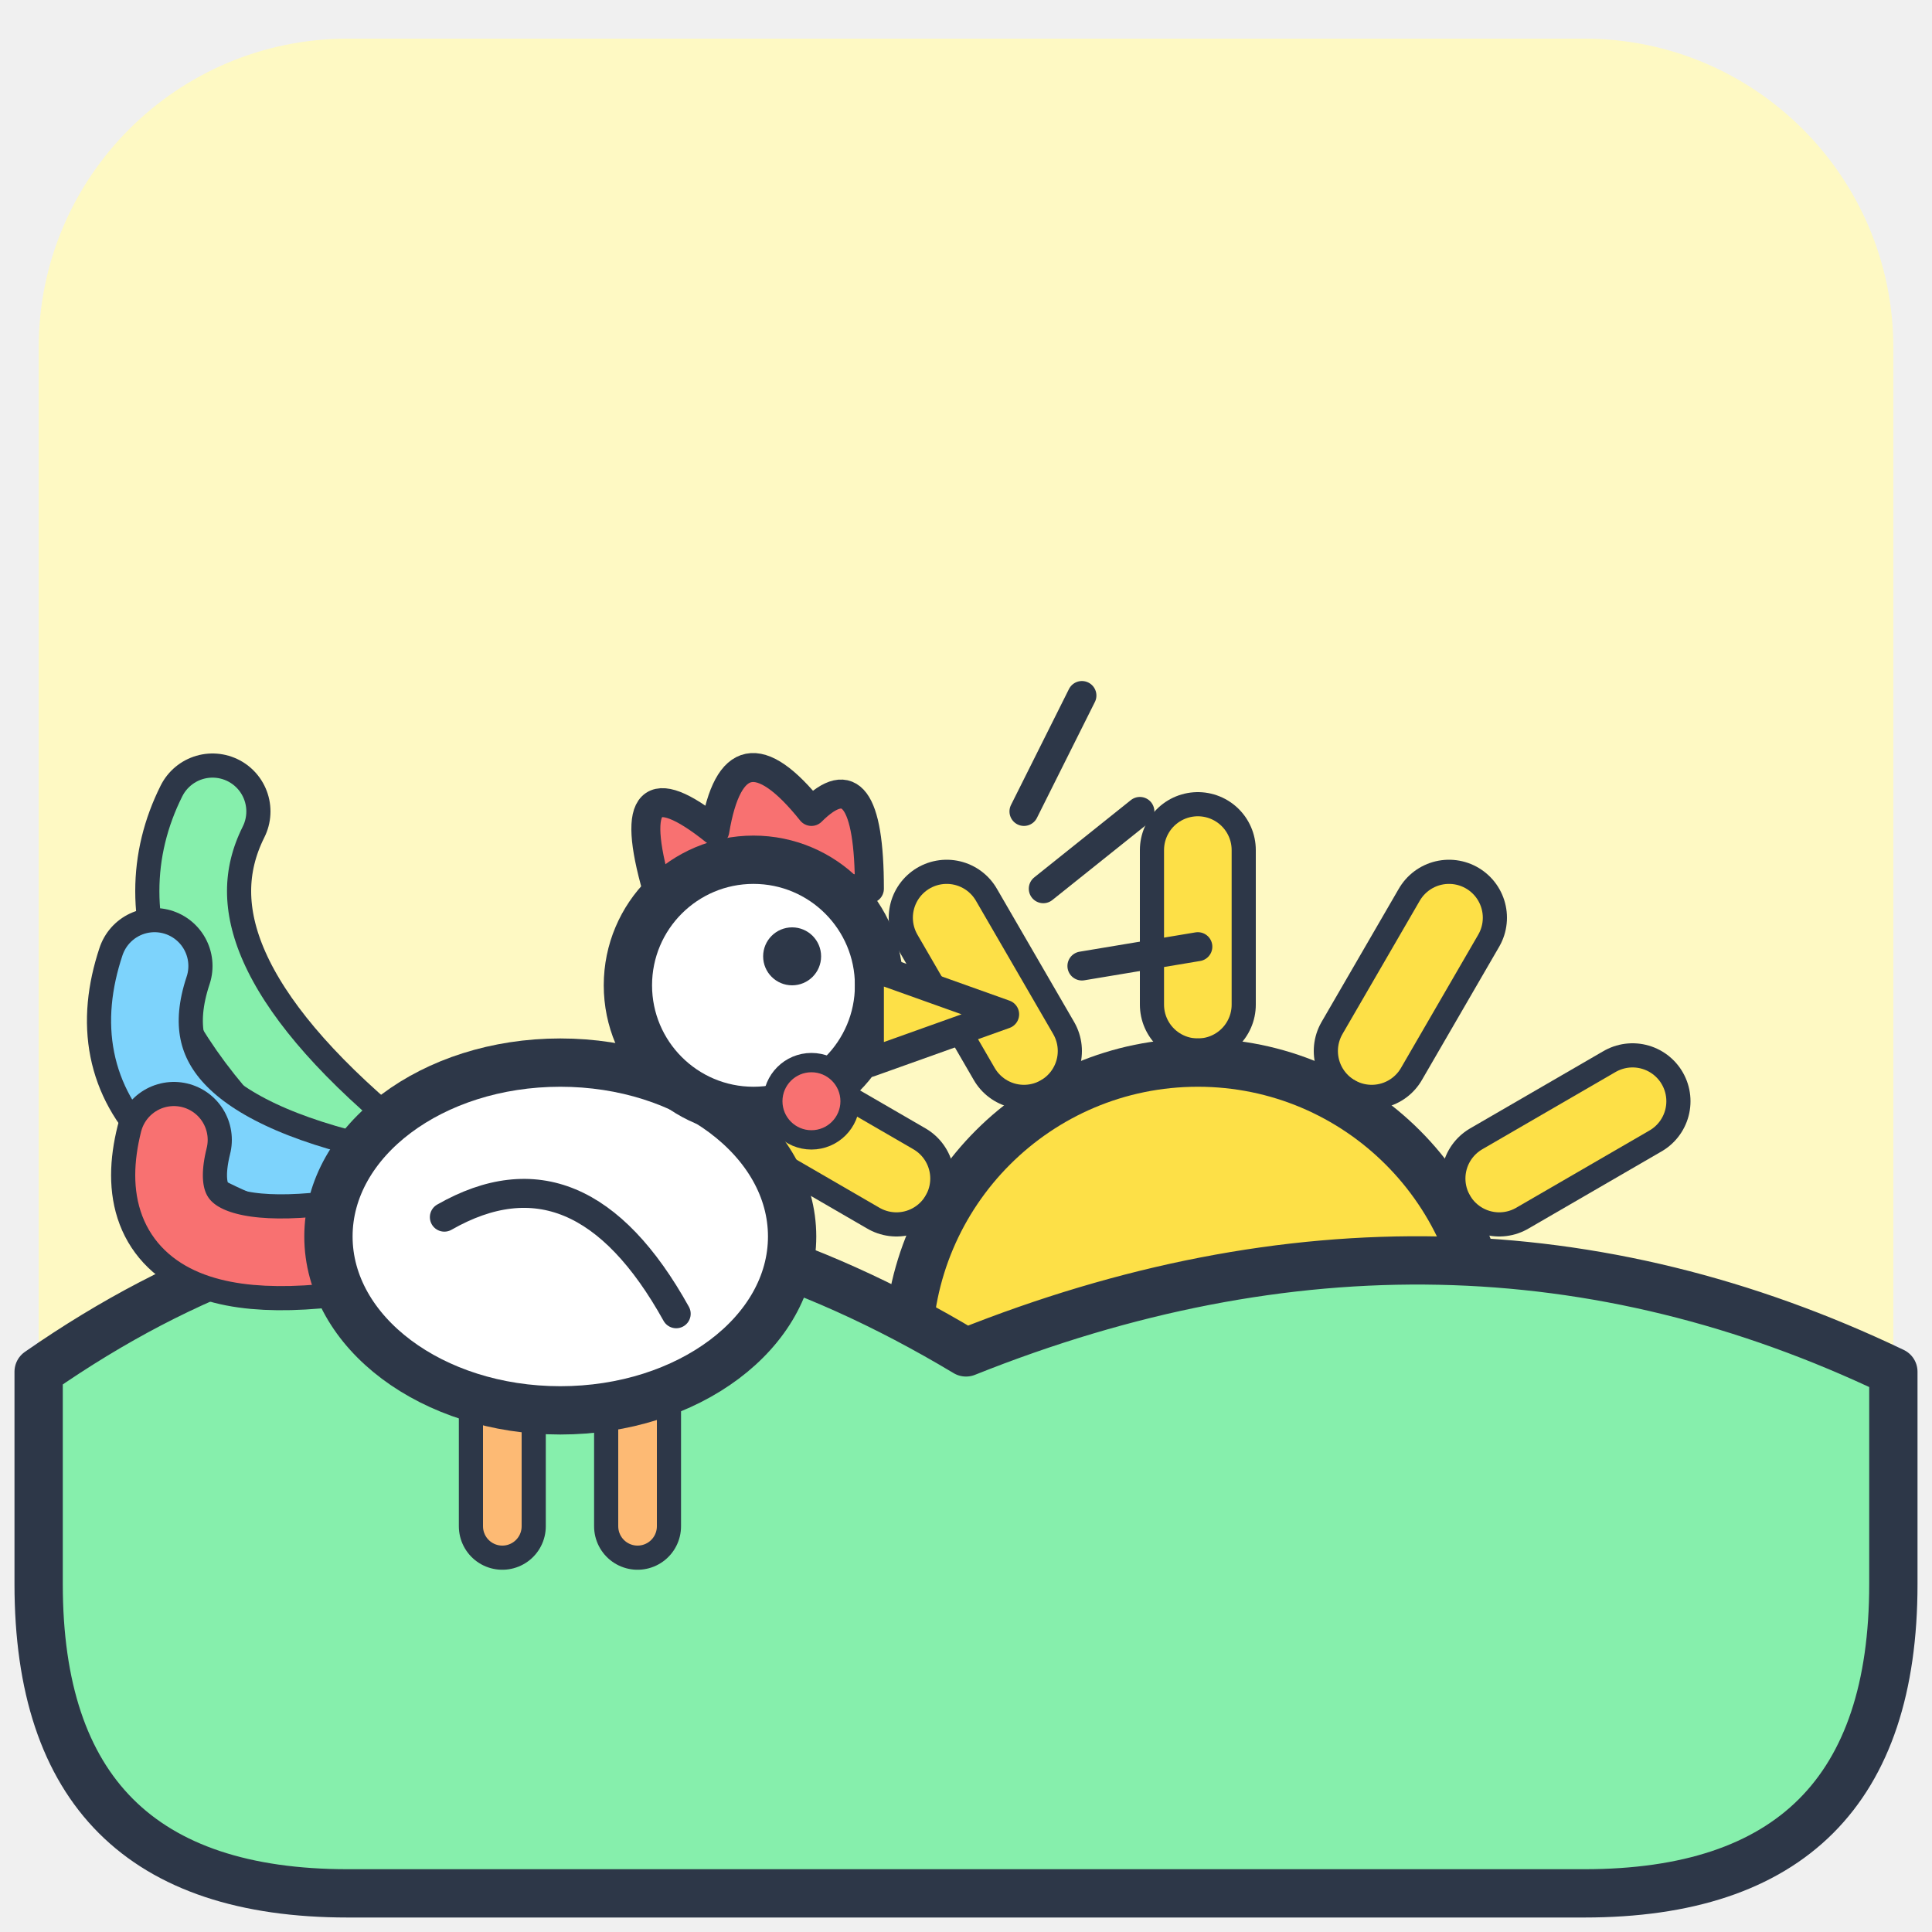
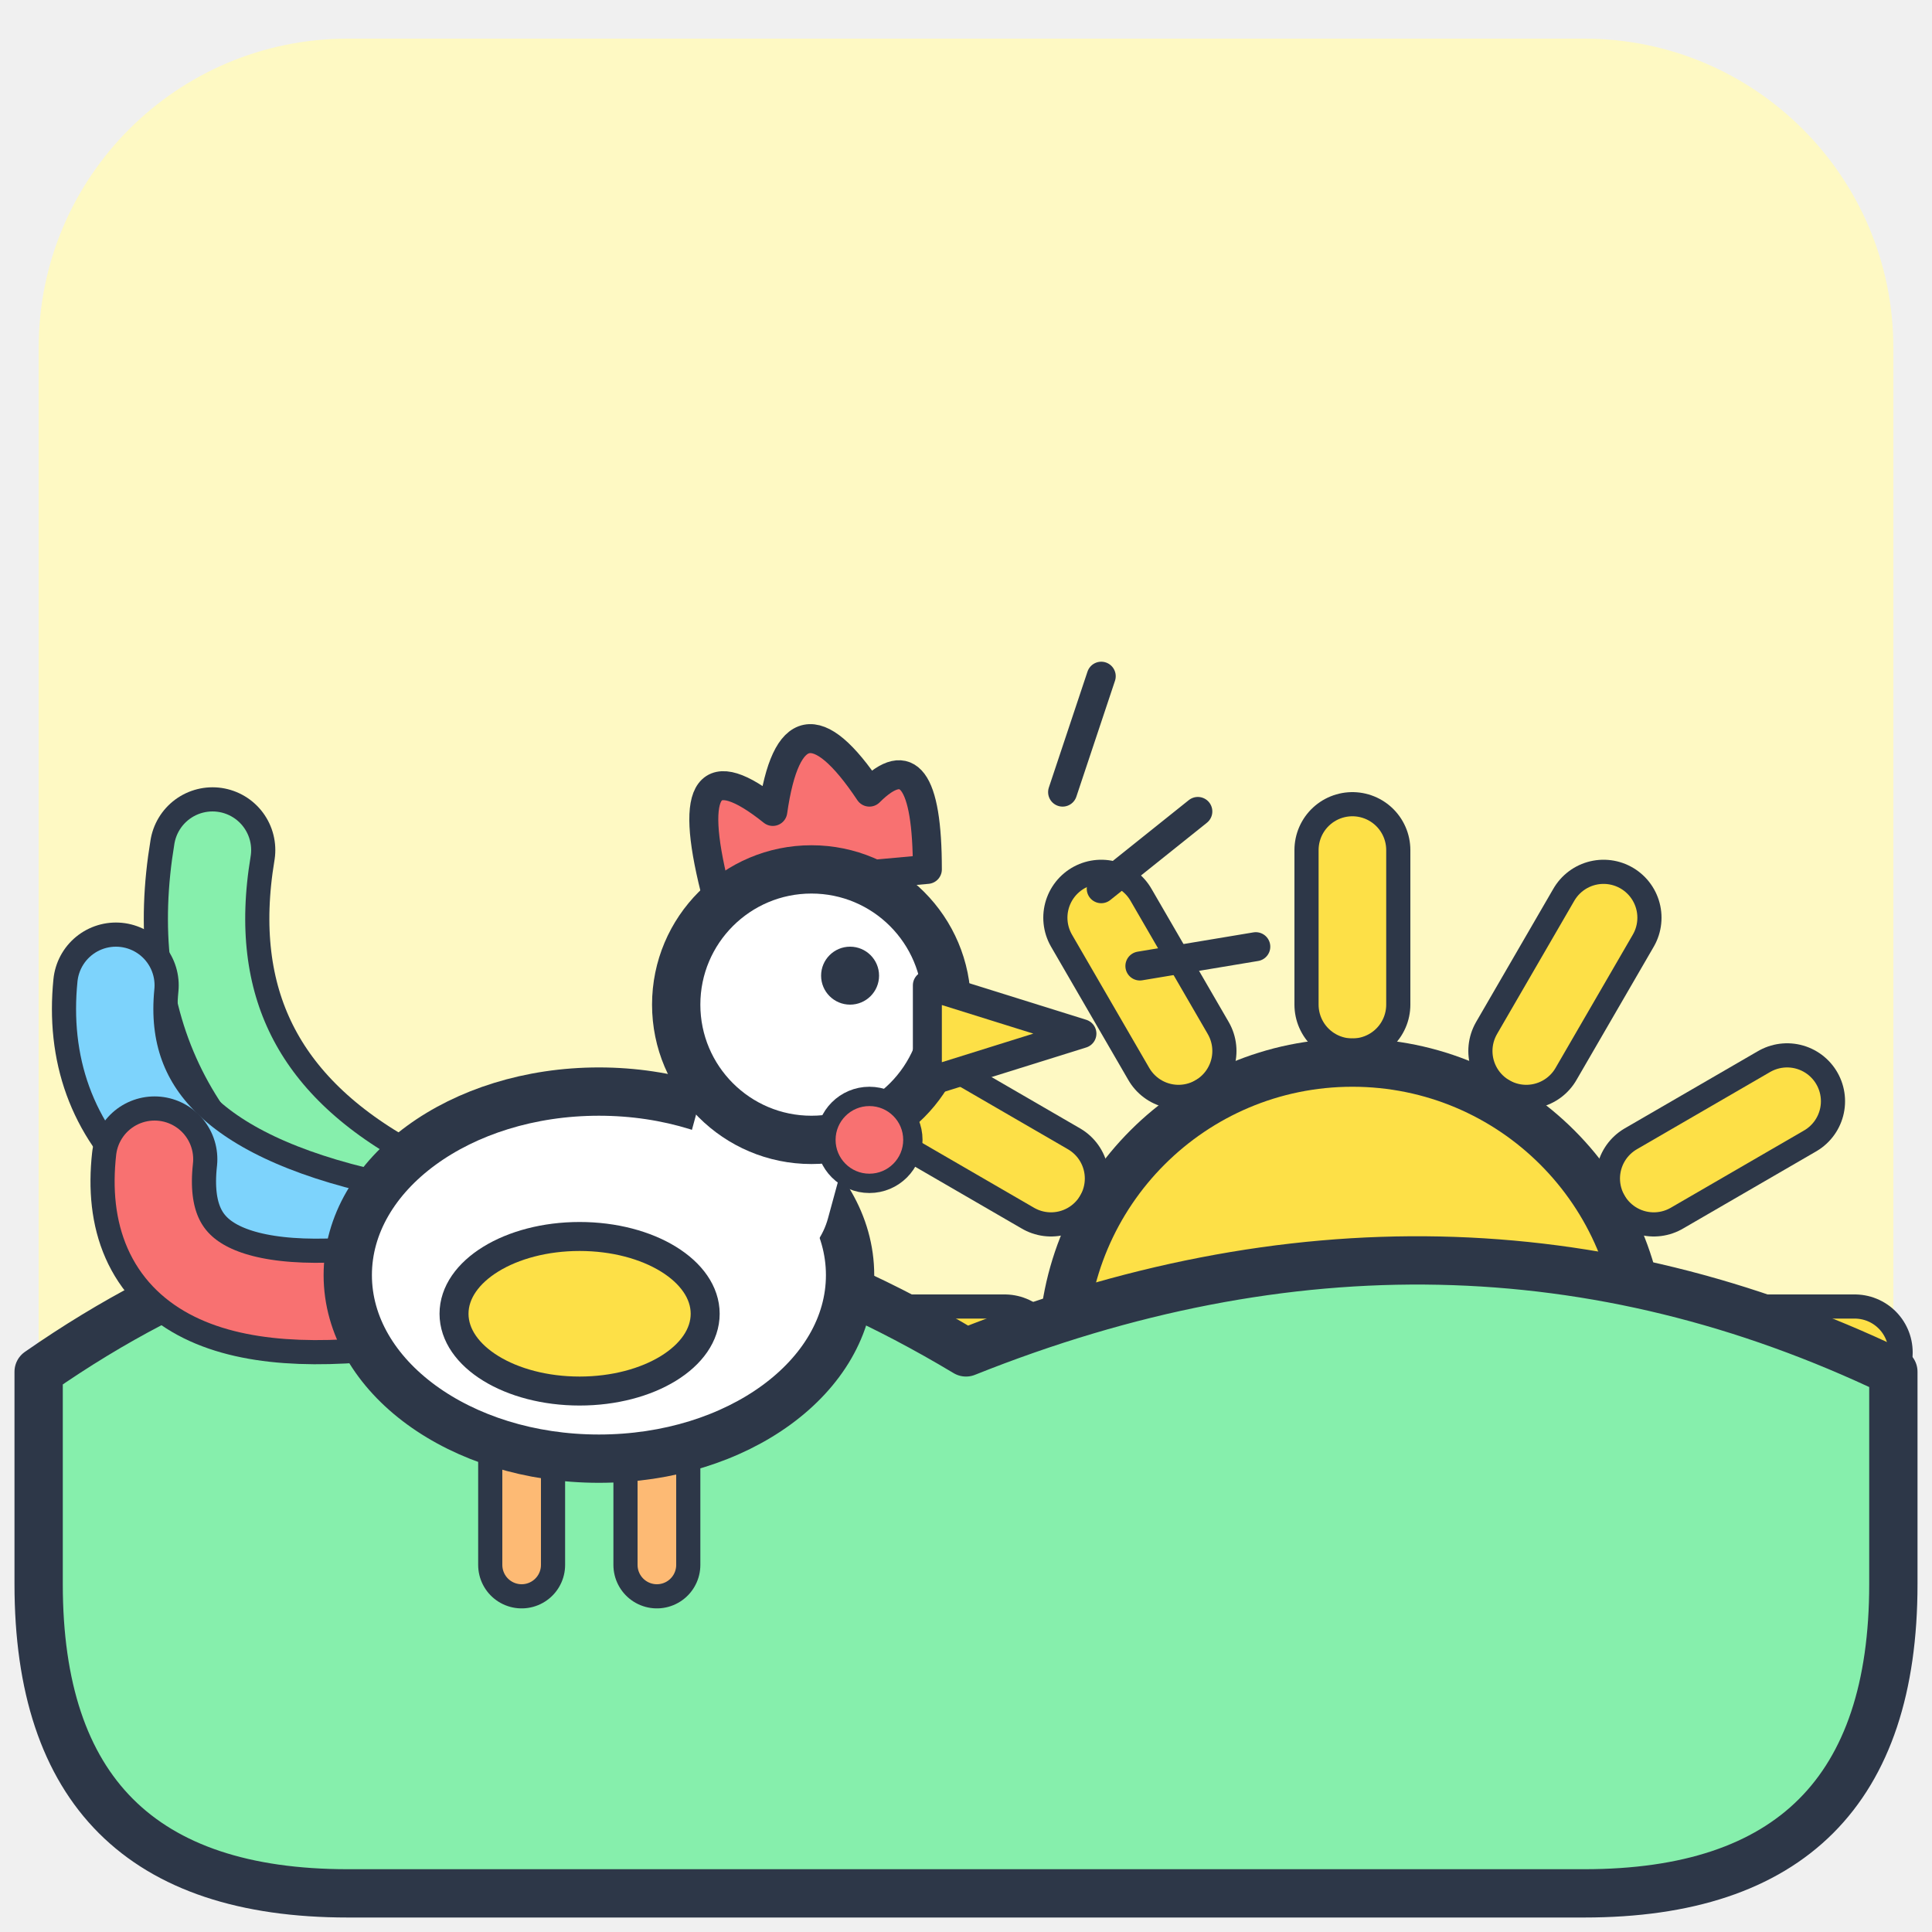
<svg xmlns="http://www.w3.org/2000/svg" viewBox="0 0 200 200" role="img" aria-label="בוקר">
  <rect x="4" y="4" width="192" height="192" rx="32" fill="#FEF9C3" />
  <g stroke="#2D3748" stroke-width="5" stroke-linejoin="round" stroke-linecap="round">
-     <path d="M88 140 L72 140" fill="none" stroke-width="12" />
-     <path d="M88 140 L72 140" fill="none" stroke="#FDE047" stroke-width="7" />
-     <path d="M92.8 122 L79 114" fill="none" stroke-width="12" />
-     <path d="M92.8 122 L79 114" fill="none" stroke="#FDE047" stroke-width="7" />
-     <path d="M106 108.8 L98 95" fill="none" stroke-width="12" />
-     <path d="M106 108.8 L98 95" fill="none" stroke="#FDE047" stroke-width="7" />
-     <path d="M124 104 L124 88" fill="none" stroke-width="12" />
-     <path d="M124 104 L124 88" fill="none" stroke="#FDE047" stroke-width="7" />
-     <path d="M142 108.8 L150 95" fill="none" stroke-width="12" />
-     <path d="M142 108.8 L150 95" fill="none" stroke="#FDE047" stroke-width="7" />
-     <path d="M155.2 122 L169 114" fill="none" stroke-width="12" />
-     <path d="M155.2 122 L169 114" fill="none" stroke="#FDE047" stroke-width="7" />
-     <path d="M160 140 L176 140" fill="none" stroke-width="12" />
-     <path d="M160 140 L176 140" fill="none" stroke="#FDE047" stroke-width="7" />
-     <circle cx="124" cy="140" r="30" fill="#FDE047" />
+     <path d="M104 140 L88 140" fill="none" stroke-width="12" />
+     <path d="M104 140 L88 140" fill="none" stroke="#FDE047" stroke-width="7" />
+     <path d="M108.8 122 L95 114" fill="none" stroke-width="12" />
+     <path d="M108.8 122 L95 114" fill="none" stroke="#FDE047" stroke-width="7" />
+     <path d="M122 108.8 L114 95" fill="none" stroke-width="12" />
+     <path d="M122 108.8 L114 95" fill="none" stroke="#FDE047" stroke-width="7" />
+     <path d="M140 104 L140 88" fill="none" stroke-width="12" />
+     <path d="M140 104 L140 88" fill="none" stroke="#FDE047" stroke-width="7" />
+     <path d="M158 108.8 L166 95" fill="none" stroke-width="12" />
+     <path d="M158 108.8 L166 95" fill="none" stroke="#FDE047" stroke-width="7" />
+     <path d="M171.2 122 L185 114" fill="none" stroke-width="12" />
+     <path d="M171.2 122 L185 114" fill="none" stroke="#FDE047" stroke-width="7" />
+     <path d="M176 140 L192 140" fill="none" stroke-width="12" />
+     <path d="M176 140 L192 140" fill="none" stroke="#FDE047" stroke-width="7" />
+     <circle cx="140" cy="140" r="30" fill="#FDE047" />
    <path d="M4 142 Q50 110 100 140 Q150 120 196 142 V164 Q196 196 164 196 H36 Q4 196 4 164Z" fill="#86EFAC" />
-     <path d="M38 120 Q14 100 22 84" fill="none" stroke-width="12" />
-     <path d="M38 120 Q14 100 22 84" fill="none" stroke="#86EFAC" stroke-width="7" />
-     <path d="M40 124 Q10 118 16 100" fill="none" stroke-width="12" />
-     <path d="M40 124 Q10 118 16 100" fill="none" stroke="#7DD3FC" stroke-width="7" />
-     <path d="M42 128 Q14 134 18 118" fill="none" stroke-width="12" />
-     <path d="M42 128 Q14 134 18 118" fill="none" stroke="#F87171" stroke-width="7" />
-     <path d="M52 142 V158" fill="none" stroke-width="9" />
-     <path d="M52 142 V158" fill="none" stroke="#FDBA74" stroke-width="4" />
-     <path d="M66 142 V158" fill="none" stroke-width="9" />
-     <path d="M66 142 V158" fill="none" stroke="#FDBA74" stroke-width="4" />
-     <ellipse cx="58" cy="128" rx="24" ry="18" fill="#fff" />
-     <path d="M46 126 Q60 118 70 136" fill="none" stroke-width="3" />
-     <path d="M68 92 Q64 78 74 86 Q76 74 84 84 Q90 78 90 92Z" fill="#F87171" stroke-width="3" />
-     <circle cx="78" cy="102" r="13" fill="#fff" />
-     <circle cx="84" cy="114" r="4" fill="#F87171" stroke-width="2" />
-     <polygon points="90,100 104,105 90,110" fill="#FDE047" stroke-width="3" />
-     <circle cx="82" cy="99" r="3" fill="#2D3748" stroke="none" />
-     <path d="M108 92 L118 84 M112 100 L124 98 M106 84 L112 72" fill="none" stroke-width="3" />
+     <path d="M40 124 Q18 112 22 88" fill="none" stroke-width="13" />
+     <path d="M40 124 Q18 112 22 88" fill="none" stroke="#86EFAC" stroke-width="8" />
+     <path d="M40 128 Q10 122 12 102" fill="none" stroke-width="13" />
+     <path d="M40 128 Q10 122 12 102" fill="none" stroke="#7DD3FC" stroke-width="8" />
+     <path d="M42 134 Q14 138 16 120" fill="none" stroke-width="13" />
+     <path d="M42 134 Q14 138 16 120" fill="none" stroke="#F87171" stroke-width="8" />
+     <path d="M54 148 V162" fill="none" stroke-width="9" />
+     <path d="M54 148 V162" fill="none" stroke="#FDBA74" stroke-width="4" />
+     <path d="M68 148 V162" fill="none" stroke-width="9" />
+     <path d="M68 148 V162" fill="none" stroke="#FDBA74" stroke-width="4" />
+     <ellipse cx="62" cy="132" rx="26" ry="19" fill="#fff" />
+     <ellipse cx="60" cy="136" rx="13" ry="8" fill="#FDE047" stroke-width="3" />
+     <path d="M78 124 L84 102" fill="none" stroke="#fff" stroke-width="16" />
+     <path d="M74 92 Q70 76 80 84 Q82 70 90 82 Q96 76 96 90Z" fill="#F87171" stroke-width="3" />
+     <circle cx="84" cy="104" r="14" fill="#fff" />
+     <circle cx="90" cy="118" r="4.5" fill="#F87171" stroke-width="2" />
+     <polygon points="96,102 112,107 96,112" fill="#FDE047" stroke-width="3" />
+     <circle cx="88" cy="101" r="3" fill="#2D3748" stroke="none" />
+     <path d="M114 92 L124 84 M118 100 L130 98 M110 82 L114 70" fill="none" stroke-width="3" />
  </g>
</svg>
